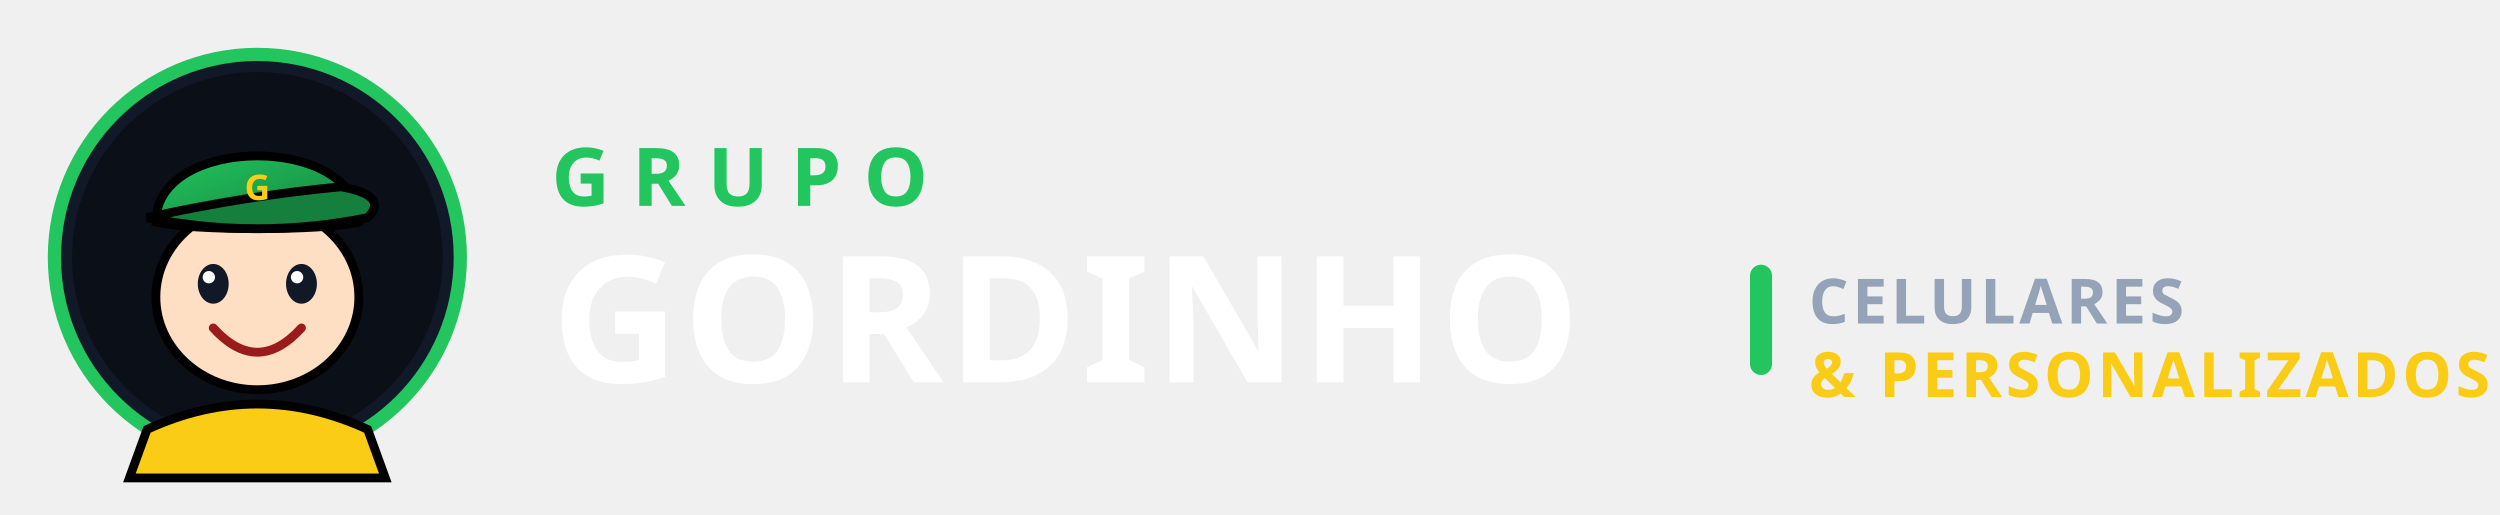
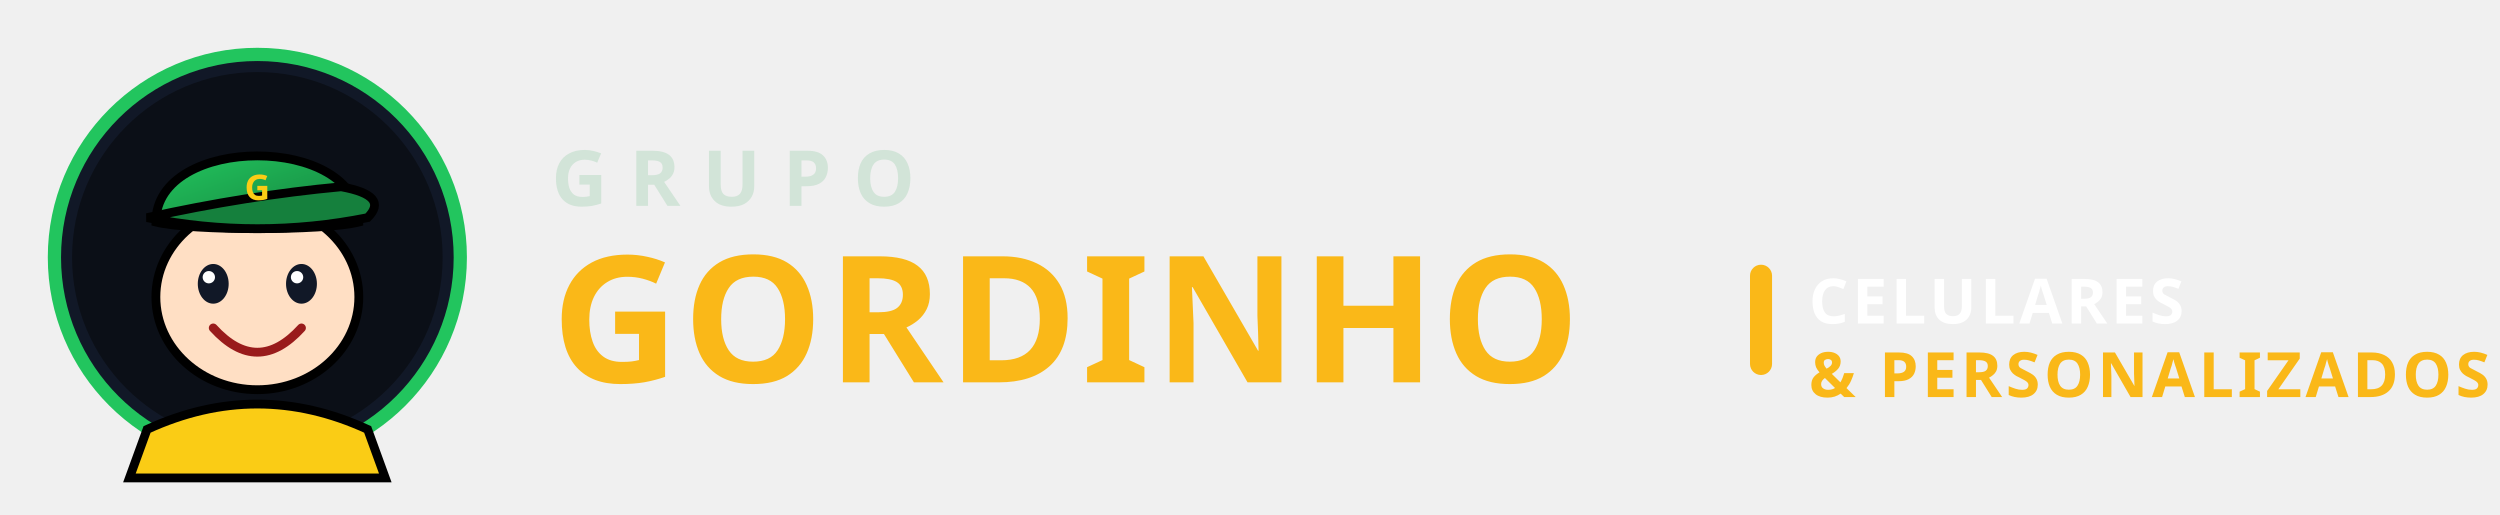
<svg xmlns="http://www.w3.org/2000/svg" viewBox="0 0 340 70" width="100%" height="100%">
  <defs>
    <linearGradient id="logoGreen" x1="0%" y1="0%" x2="100%" y2="100%">
      <stop offset="0%" stop-color="#22C55E" />
      <stop offset="100%" stop-color="#15803D" />
    </linearGradient>
  </defs>
  <g transform="translate(5, 5) scale(0.3)">
    <circle cx="100" cy="100" r="92" fill="#111827" stroke="#22C55E" stroke-width="6" />
    <circle cx="100" cy="100" r="84" fill="#0B0F17" />
    <path d="M 50 178 Q 100 155 150 178 L 158 200 L 42 200 Z" fill="#FACC15" stroke="#000" stroke-width="4" />
    <ellipse cx="100" cy="118" rx="46" ry="42" fill="#FFDFC4" stroke="#000" stroke-width="4" />
    <ellipse cx="80" cy="112" rx="7" ry="9" fill="#111827" />
    <circle cx="78" cy="109" r="2.8" fill="#FFFFFF" />
    <ellipse cx="120" cy="112" rx="7" ry="9" fill="#111827" />
    <circle cx="118" cy="109" r="2.8" fill="#FFFFFF" />
    <path d="M 80 132 Q 100 154 120 132" stroke="#991B1B" stroke-width="4" fill="none" stroke-linecap="round" />
    <path d="M 54 84 C 54 44, 146 44, 146 84 C 130 88, 70 88, 54 84 Z" fill="url(#logoGreen)" stroke="#000" stroke-width="4" />
    <path d="M 50 82 Q 100 92 150 82 Q 160 72 138 68 Q 95 72 50 82 Z" fill="#15803D" stroke="#000" stroke-width="4" />
    <text x="100" y="74" font-family="'Impact', sans-serif" font-size="16" font-weight="bold" fill="#FACC15" text-anchor="middle">G</text>
  </g>
-   <text x="75" y="28" font-family="'Outfit', 'Plus Jakarta Sans', system-ui, sans-serif" font-size="11" font-weight="800" letter-spacing="3" fill="#22C55E">GRUPO</text>
-   <text x="75" y="52" font-family="'Outfit', 'Plus Jakarta Sans', system-ui, sans-serif" font-size="24" font-weight="900" letter-spacing="0.5" fill="#FFFFFF">GORDINHO</text>
-   <rect x="238" y="36" width="3" height="15" fill="#22C55E" rx="1.5" />
-   <text x="246" y="44" font-family="'Plus Jakarta Sans', system-ui, sans-serif" font-size="8.5" font-weight="700" fill="#94A3B8" letter-spacing="0.5">CELULARES</text>
-   <text x="246" y="54" font-family="'Plus Jakarta Sans', system-ui, sans-serif" font-size="8.5" font-weight="700" fill="#FACC15" letter-spacing="0.5">&amp; PERSONALIZADOS</text>
+   <text x="75" y="28" font-family="'Outfit', 'Plus Jakarta Sans', system-ui, sans-serif" font-size="10.5" font-weight="800" letter-spacing="3" fill="#D2E4D8">GRUPO</text>
+   <text x="75" y="52" font-family="'Outfit', 'Plus Jakarta Sans', system-ui, sans-serif" font-size="24" font-weight="900" letter-spacing="0.5" fill="#FAB818">GORDINHO</text>
+   <rect x="238" y="36" width="3" height="15" fill="#FAB818" rx="1.5" />
+   <text x="246" y="44" font-family="'Plus Jakarta Sans', system-ui, sans-serif" font-size="8.5" font-weight="700" fill="#FFFFFF" letter-spacing="0.5">CELULARES</text>
+   <text x="246" y="54" font-family="'Plus Jakarta Sans', system-ui, sans-serif" font-size="8.5" font-weight="700" fill="#FAB818" letter-spacing="0.5">&amp; PERSONALIZADOS</text>
</svg>
